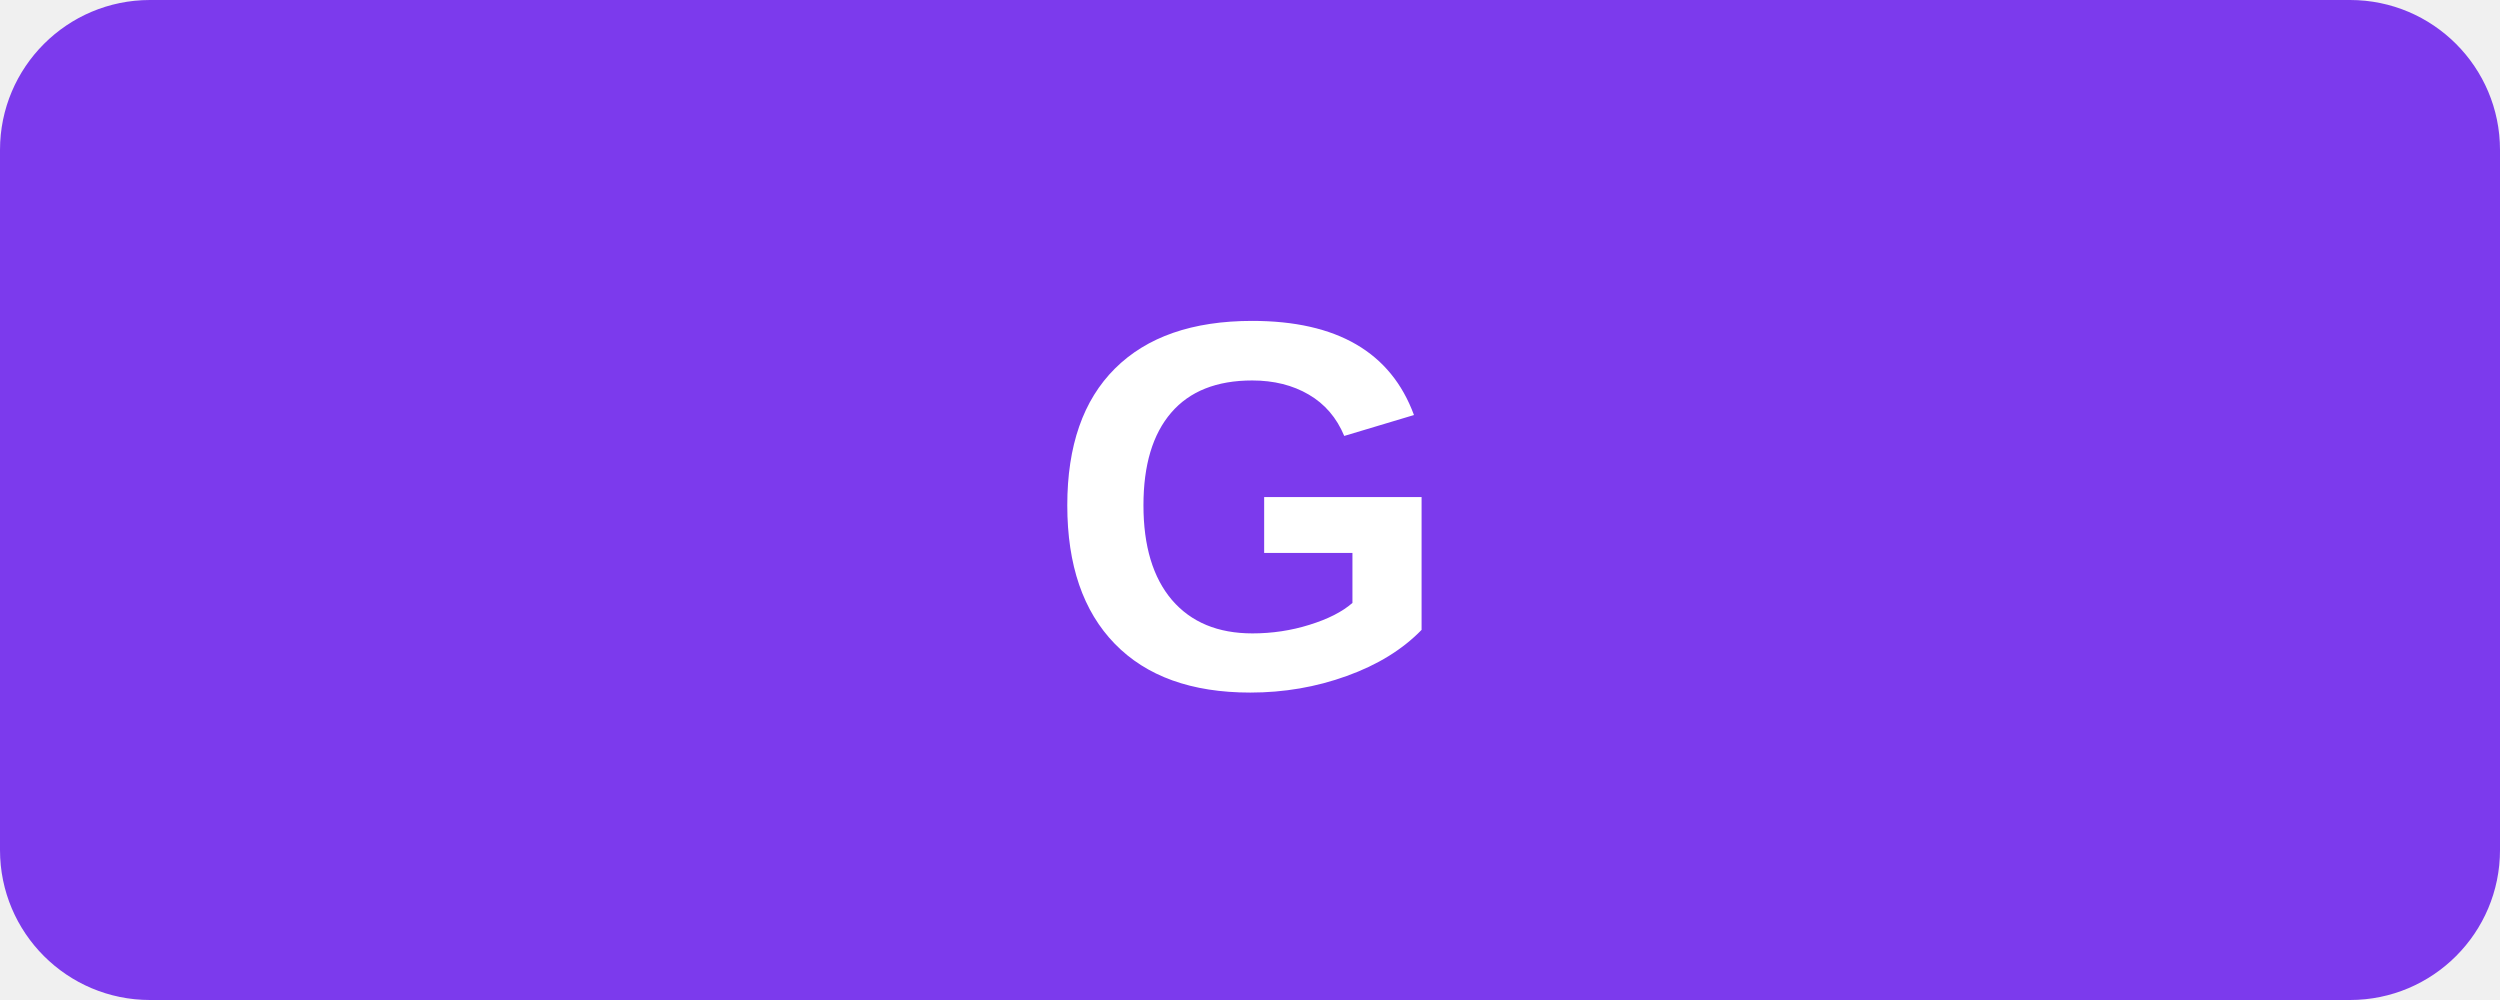
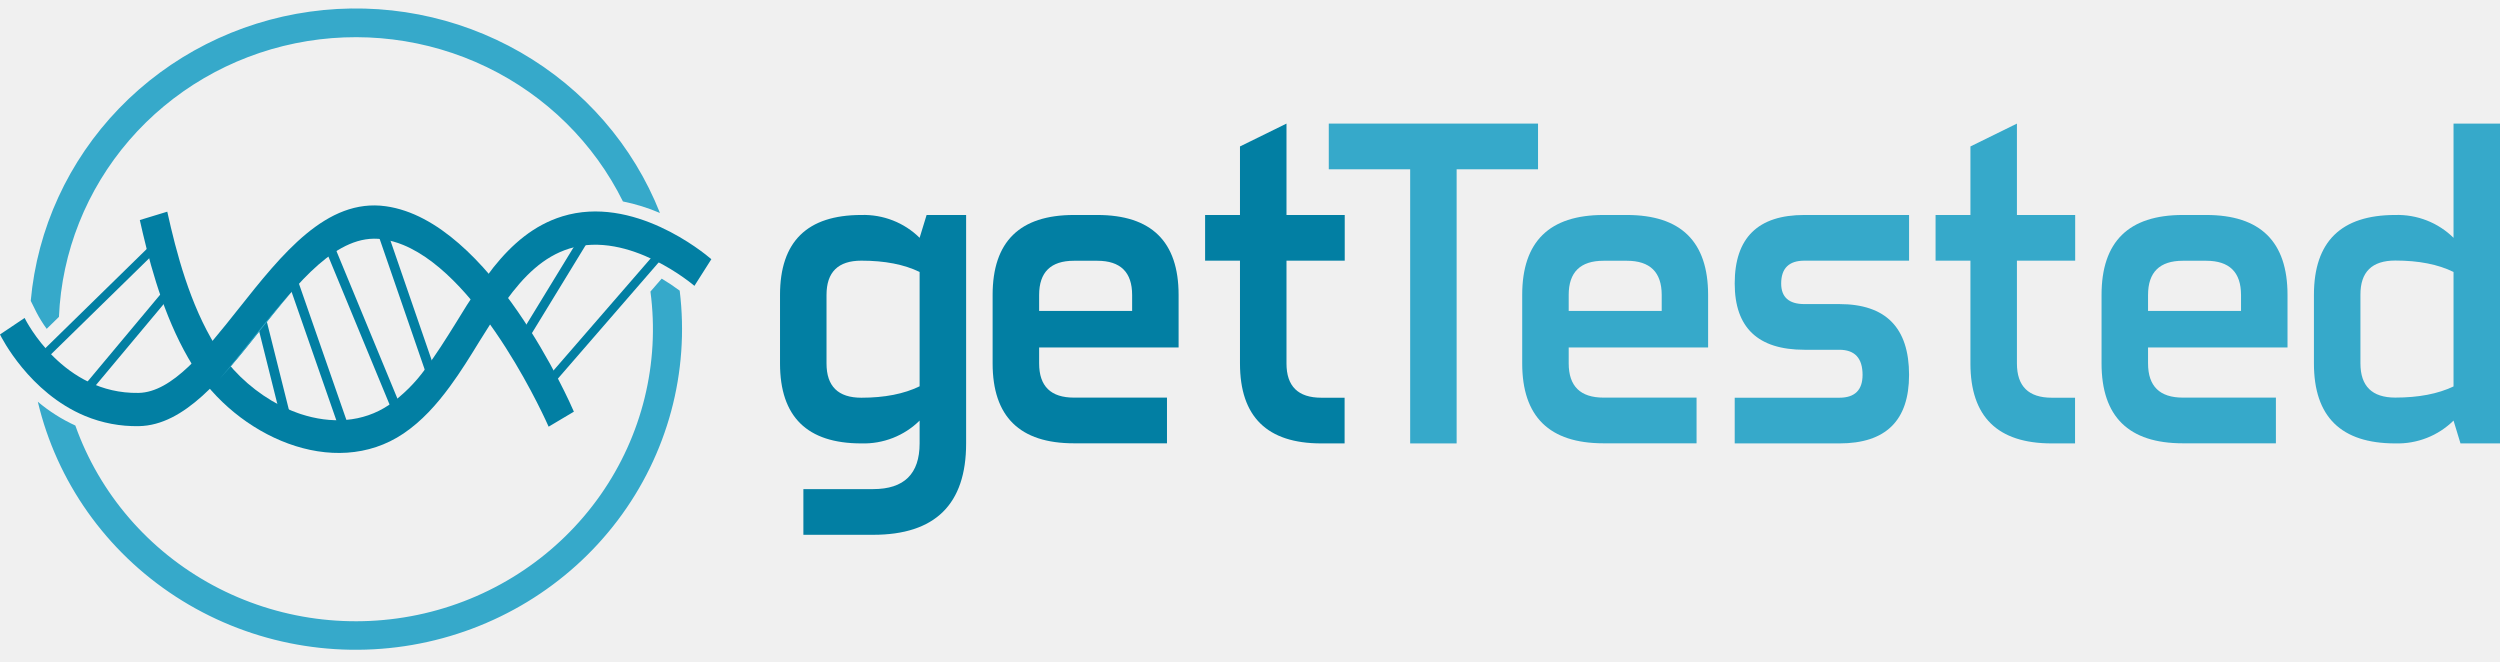
- <svg xmlns="http://www.w3.org/2000/svg" viewBox="0 0 200 80">
-   <rect width="200" height="80" rx="12" fill="#7c3aed" />
-   <text y="55" font-size="42" font-weight="bold" text-anchor="middle" x="100" font-family="Arial,sans-serif" fill="white">G</text>
+ <svg xmlns="http://www.w3.org/2000/svg" width="136" height="36" viewBox="0 0 252 65" fill="none">
+   <path d="M52.709 33.743L60.293 21.329L59.957 21.044L52.197 33.743L53.358 34.721L53.531 34.435L52.709 33.743Z" fill="#36A9CA" />
+   <path d="M53.42 35.086L51.881 33.794L59.895 20.675L60.613 21.278L53.026 33.695L53.851 34.384L53.42 35.086Z" fill="#027FA3" />
+   <path d="M55.267 38.057L67.365 24.105L67.114 23.807L54.758 38.057L55.759 39.253L56.017 38.952L55.267 38.057Z" fill="#36A9CA" />
+   <path d="M55.756 39.628L54.438 38.054L67.117 23.432L67.685 24.108L55.586 38.061L56.337 38.955L55.756 39.628Z" fill="#027FA3" />
+   <path d="M38.585 21.916L39.469 21.496L39.397 21.288L38.076 21.916L43.455 37.519L43.895 37.311L38.585 21.916Z" fill="#36A9CA" />
+   <path d="M43.312 37.855L37.773 21.791L39.541 20.954L39.773 21.621L38.889 22.041L44.196 37.436L43.312 37.855Z" fill="#027FA3" />
+   <path d="M33.174 23.31L34.048 22.817L33.95 22.579L32.665 23.31L40.063 41.208L40.477 40.974L33.174 23.31Z" fill="#36A9CA" />
+   <path d="M39.942 41.557L32.358 23.208L34.071 22.233L34.355 22.919L33.483 23.413L40.784 41.077L39.942 41.557Z" fill="#027FA3" />
+   <path d="M29.419 26.429L30.303 26.006L30.228 25.797L28.907 26.429L34.811 43.385L35.251 43.176L29.419 26.429Z" fill="#36A9CA" />
+   <path d="M34.671 43.721L28.604 26.304L30.372 25.461L30.607 26.128L29.719 26.551L35.552 43.301L34.671 43.721Z" fill="#027FA3" />
+   <path d="M26.242 30L27.143 29.689L27.103 29.525L25.733 30L28.884 42.57L29.354 42.407L26.242 30Z" fill="#36A9CA" />
+   <path d="M28.711 42.888L25.45 29.846L27.286 29.205L27.446 29.846L26.546 30.166L29.654 42.577L28.711 42.888ZM26.024 30.153L29.057 42.256L26.027 30.157L26.024 30.153Z" fill="#027FA3" />
+   <path d="M8.709 38.737L17.37 28.374L17.112 28.076L8.197 38.737L9.218 39.91L9.469 39.612L8.709 38.737Z" fill="#36A9CA" />
+   <path d="M9.221 40.285L7.877 38.74L17.105 27.701L17.693 28.371L9.029 38.734L9.789 39.609L9.221 40.285Z" fill="#027FA3" />
+   <path d="M4.241 35.407L16.026 23.874L15.817 23.579L3.732 35.407L4.645 36.689L4.945 36.397L4.241 35.407Z" fill="#36A9CA" />
+   <path d="M4.612 37.064L3.412 35.378L15.85 23.208L16.345 23.903L4.56 35.432L5.265 36.423L4.612 37.064Z" fill="#027FA3" />
+   <path d="M40.673 42.846C42.506 41.609 44.013 39.932 45.364 38.086C46.417 36.654 47.373 35.115 48.299 33.599C49.196 32.157 50.077 30.74 51.01 29.455C52.791 27 54.764 25.012 57.413 24.195C63.431 22.336 69.932 27.907 69.998 27.961L71.704 25.275L71.651 25.23C70.921 24.605 63.823 18.756 56.686 20.954C53.796 21.846 51.613 23.762 49.751 26.083C48.484 27.724 47.316 29.436 46.254 31.211C46.166 31.352 46.078 31.493 45.993 31.634C44.956 33.298 43.948 34.916 42.858 36.349C41.858 37.737 40.633 38.954 39.231 39.952C36.543 41.769 33.34 41.875 30.316 40.885L30.013 40.779C29.814 40.708 29.615 40.631 29.416 40.551C29.217 40.471 29.018 40.385 28.822 40.295C28.329 40.066 27.848 39.812 27.381 39.535C25.091 38.17 23.163 36.292 21.754 34.054C19.144 29.852 17.768 24.592 16.861 20.483L14.806 21.111L14.095 21.326L14.114 21.419C14.157 21.602 14.196 21.788 14.242 21.977C14.287 22.166 14.336 22.4 14.388 22.618C15.367 26.785 16.828 31.814 19.448 36.025C23.828 43.067 33.617 47.603 40.673 42.846Z" fill="#027FA3" />
+   <path d="M40.647 23.839C48.714 27.157 55.234 41.997 55.303 42.157L56.767 41.285L57.847 40.644C57.521 39.862 49.412 21.413 38.898 19.938C32.919 19.092 28.415 24.765 24.063 30.25C20.615 34.596 17.357 38.699 13.951 38.753C6.364 38.875 2.632 31.509 2.479 31.198L0.434 32.57L0 32.862C0.147 33.16 2.936 38.724 8.569 41.074C10.284 41.787 12.132 42.138 13.994 42.102C18.606 42.029 22.439 37.202 26.141 32.535C30.01 27.66 34.009 22.621 38.536 23.262C39.262 23.365 39.971 23.559 40.647 23.839Z" fill="#027FA3" />
+   <path d="M26.157 32.532C27.192 31.23 28.235 29.916 29.296 28.705C27.919 30.179 26.572 31.875 25.244 33.548C24.226 34.83 23.202 36.112 22.152 37.324C23.522 35.855 24.849 34.182 26.157 32.532Z" fill="#36A9CA" />
+   <path d="M3.676 30.634C3.976 31.212 4.321 31.767 4.707 32.294L5.943 31.086C6.222 24.541 8.716 18.275 13.03 13.28C17.344 8.286 23.23 4.849 29.757 3.513C36.283 2.178 43.077 3.021 49.061 5.908C55.045 8.796 59.877 13.563 62.792 19.454C64.073 19.712 65.324 20.101 66.523 20.615C63.835 13.816 58.885 8.111 52.478 4.426C46.072 0.742 38.585 -0.705 31.236 0.322C23.887 1.348 17.107 4.786 11.998 10.079C6.89 15.371 3.753 22.205 3.099 29.471L3.676 30.634Z" fill="#36A9CA" />
+   <path d="M66.697 27.233L65.565 28.538C66.523 35.757 64.724 43.069 60.515 49.06C56.306 55.052 49.986 59.298 42.776 60.977C35.567 62.656 27.98 61.65 21.482 58.153C14.984 54.655 10.036 48.915 7.594 42.041C6.229 41.414 4.958 40.607 3.813 39.644C5.72 47.699 10.696 54.729 17.718 59.288C24.74 63.848 33.273 65.589 41.561 64.155C49.85 62.72 57.264 58.218 62.277 51.576C67.291 44.933 69.522 36.655 68.513 28.445C67.93 28.01 67.324 27.605 66.697 27.233Z" fill="#36A9CA" />
+   <path d="M92.697 41.542C91.931 42.3 91.015 42.895 90.005 43.291C88.995 43.687 87.913 43.875 86.826 43.843C81.359 43.843 78.626 41.157 78.626 35.785V28.875C78.626 23.503 81.359 20.817 86.826 20.817C87.913 20.785 88.995 20.973 90.005 21.369C91.015 21.765 91.931 22.36 92.697 23.118L93.402 20.817H97.385V43.843C97.385 49.984 94.261 53.055 88.013 53.055H80.981V48.449H88.013C91.136 48.449 92.697 46.913 92.697 43.843V41.542ZM86.826 25.422C84.484 25.422 83.313 26.573 83.313 28.875V35.785C83.313 38.086 84.484 39.237 86.826 39.237C89.168 39.237 91.125 38.853 92.697 38.086V26.56C91.134 25.802 89.181 25.422 86.839 25.422H86.826Z" fill="#027FA3" />
+   <path d="M104.744 34.173V35.775C104.744 38.077 105.915 39.227 108.257 39.227H117.632V43.833H108.257C102.79 43.833 100.056 41.147 100.056 35.775V28.875C100.056 23.503 102.79 20.817 108.257 20.817H110.602C116.069 20.817 118.803 23.503 118.803 28.875V34.173H104.744ZM104.744 30.487H114.119V28.884C114.119 26.583 112.946 25.432 110.602 25.432H108.257C105.915 25.432 104.744 26.583 104.744 28.884V30.487Z" fill="#027FA3" />
+   <path d="M129.678 35.785C129.678 38.086 130.849 39.237 133.191 39.237H135.536V43.843H133.191C127.724 43.843 124.99 41.157 124.99 35.785V25.422H121.474V20.817H124.99V13.909L129.678 11.605V20.817H135.549V25.422H129.678V35.785Z" fill="#027FA3" />
+   <path d="M155.033 11.605V16.211H146.829V43.843H142.145V16.211H133.941V11.605H155.033Z" fill="#36A9CA" />
+   <path d="M158.125 34.173V35.775C158.125 38.077 159.297 39.227 161.641 39.227H171.013V43.833H161.641C156.172 43.833 153.438 41.147 153.438 35.775V28.875C153.438 23.503 156.172 20.817 161.641 20.817H163.974C169.441 20.817 172.175 23.503 172.178 28.875V34.173H158.125ZM158.125 30.487H167.5V28.884C167.5 26.583 166.328 25.432 163.984 25.432H161.641C159.295 25.432 158.123 26.583 158.125 28.884V30.487Z" fill="#36A9CA" />
+   <path d="M174.859 43.843V39.237H185.401C186.963 39.237 187.745 38.47 187.747 36.936C187.747 35.248 186.965 34.404 185.401 34.404H181.888C177.202 34.404 174.859 32.177 174.859 27.724C174.859 23.117 177.202 20.814 181.888 20.817H192.434V25.422H181.888C180.327 25.422 179.545 26.19 179.543 27.724C179.543 29.106 180.325 29.798 181.888 29.798H185.401C190.088 29.798 192.432 32.177 192.434 36.936C192.434 41.543 190.09 43.845 185.401 43.843H174.859Z" fill="#36A9CA" />
+   <path d="M203.306 35.785C203.306 38.086 204.478 39.237 206.823 39.237H209.165V43.843H206.823C201.353 43.843 198.619 41.157 198.619 35.785V25.422H195.106V20.817H198.619V13.909L203.306 11.605V20.817H209.178V25.422H203.306V35.785Z" fill="#36A9CA" />
+   <path d="M216.523 34.173V35.775C216.523 38.077 217.694 39.227 220.036 39.227H229.411V43.833H220.036C214.569 43.833 211.836 41.147 211.836 35.775V28.875C211.836 23.503 214.569 20.817 220.036 20.817H222.382C227.849 20.817 230.582 23.503 230.582 28.875V34.173H216.523ZM216.523 30.487H225.895V28.884C225.895 26.583 224.724 25.432 222.382 25.432H220.036C217.694 25.432 216.523 26.583 216.523 28.884V30.487Z" fill="#36A9CA" />
+   <path d="M247.316 11.605H252V43.843H248.017L247.316 41.541C246.549 42.299 245.633 42.894 244.623 43.29C243.613 43.686 242.531 43.874 241.445 43.843C235.978 43.843 233.244 41.157 233.244 35.785V28.875C233.244 23.503 235.978 20.817 241.445 20.817C242.531 20.785 243.613 20.974 244.623 21.369C245.633 21.765 246.549 22.36 247.316 23.118V11.605ZM247.316 38.086V26.56C245.755 25.793 243.798 25.41 241.445 25.41C239.092 25.41 237.921 26.56 237.932 28.862V35.772C237.932 38.074 239.103 39.224 241.445 39.224C243.787 39.224 245.744 38.849 247.316 38.099V38.086Z" fill="#36A9CA" />
</svg>
